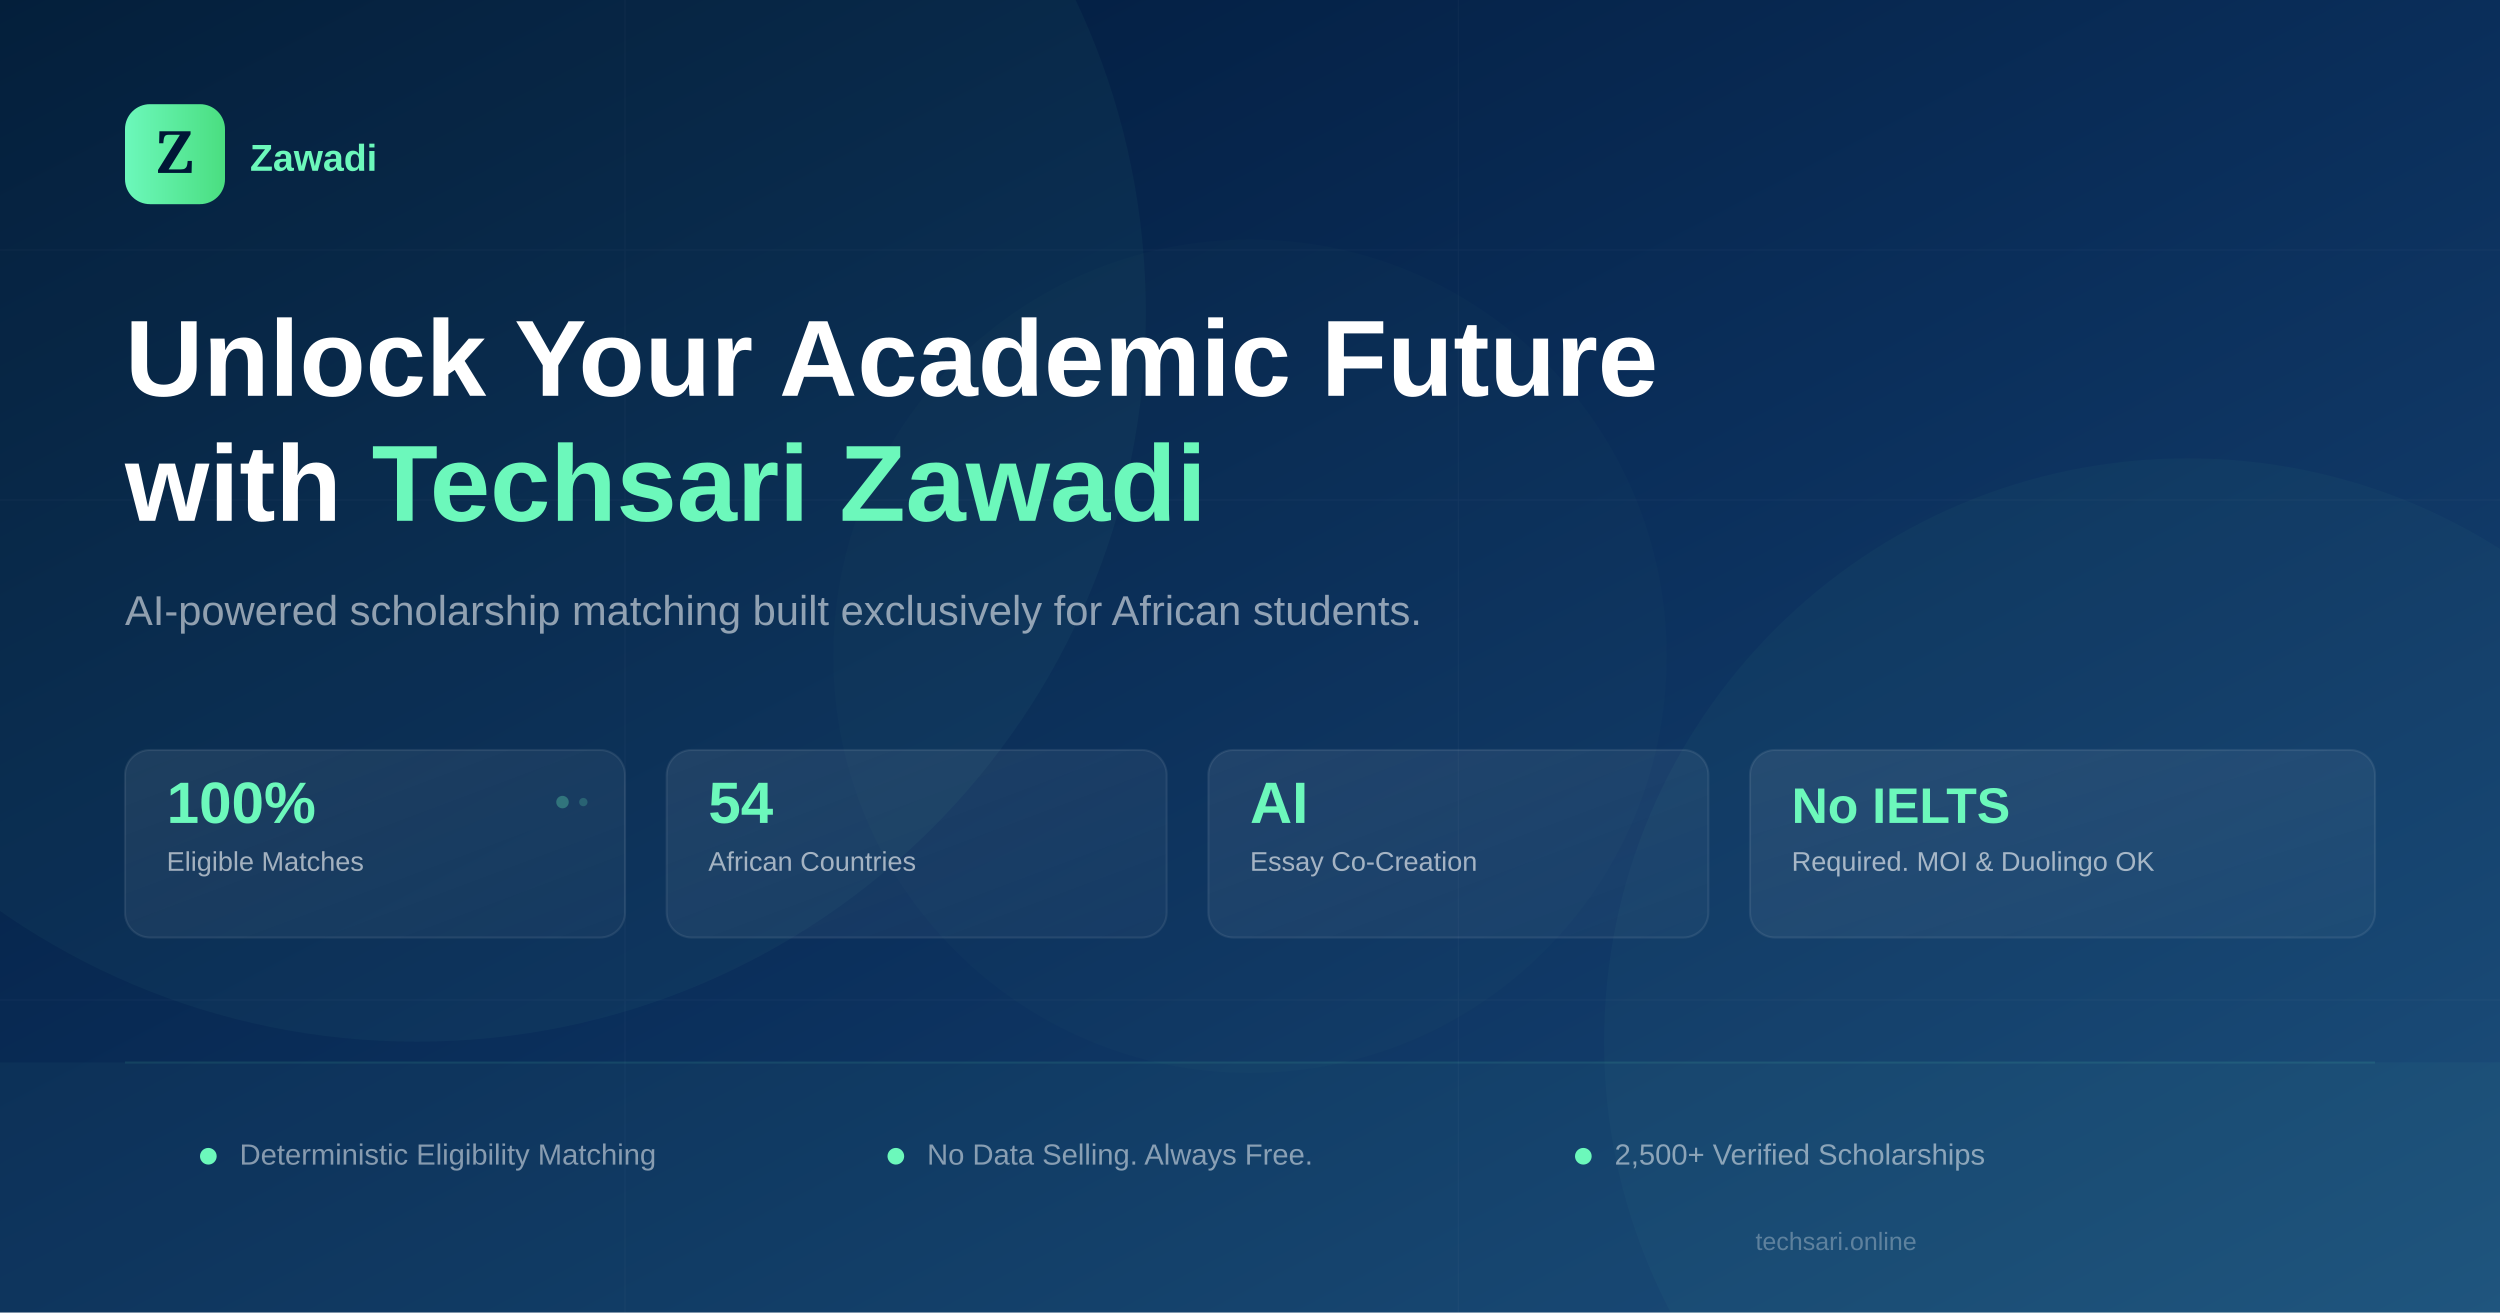
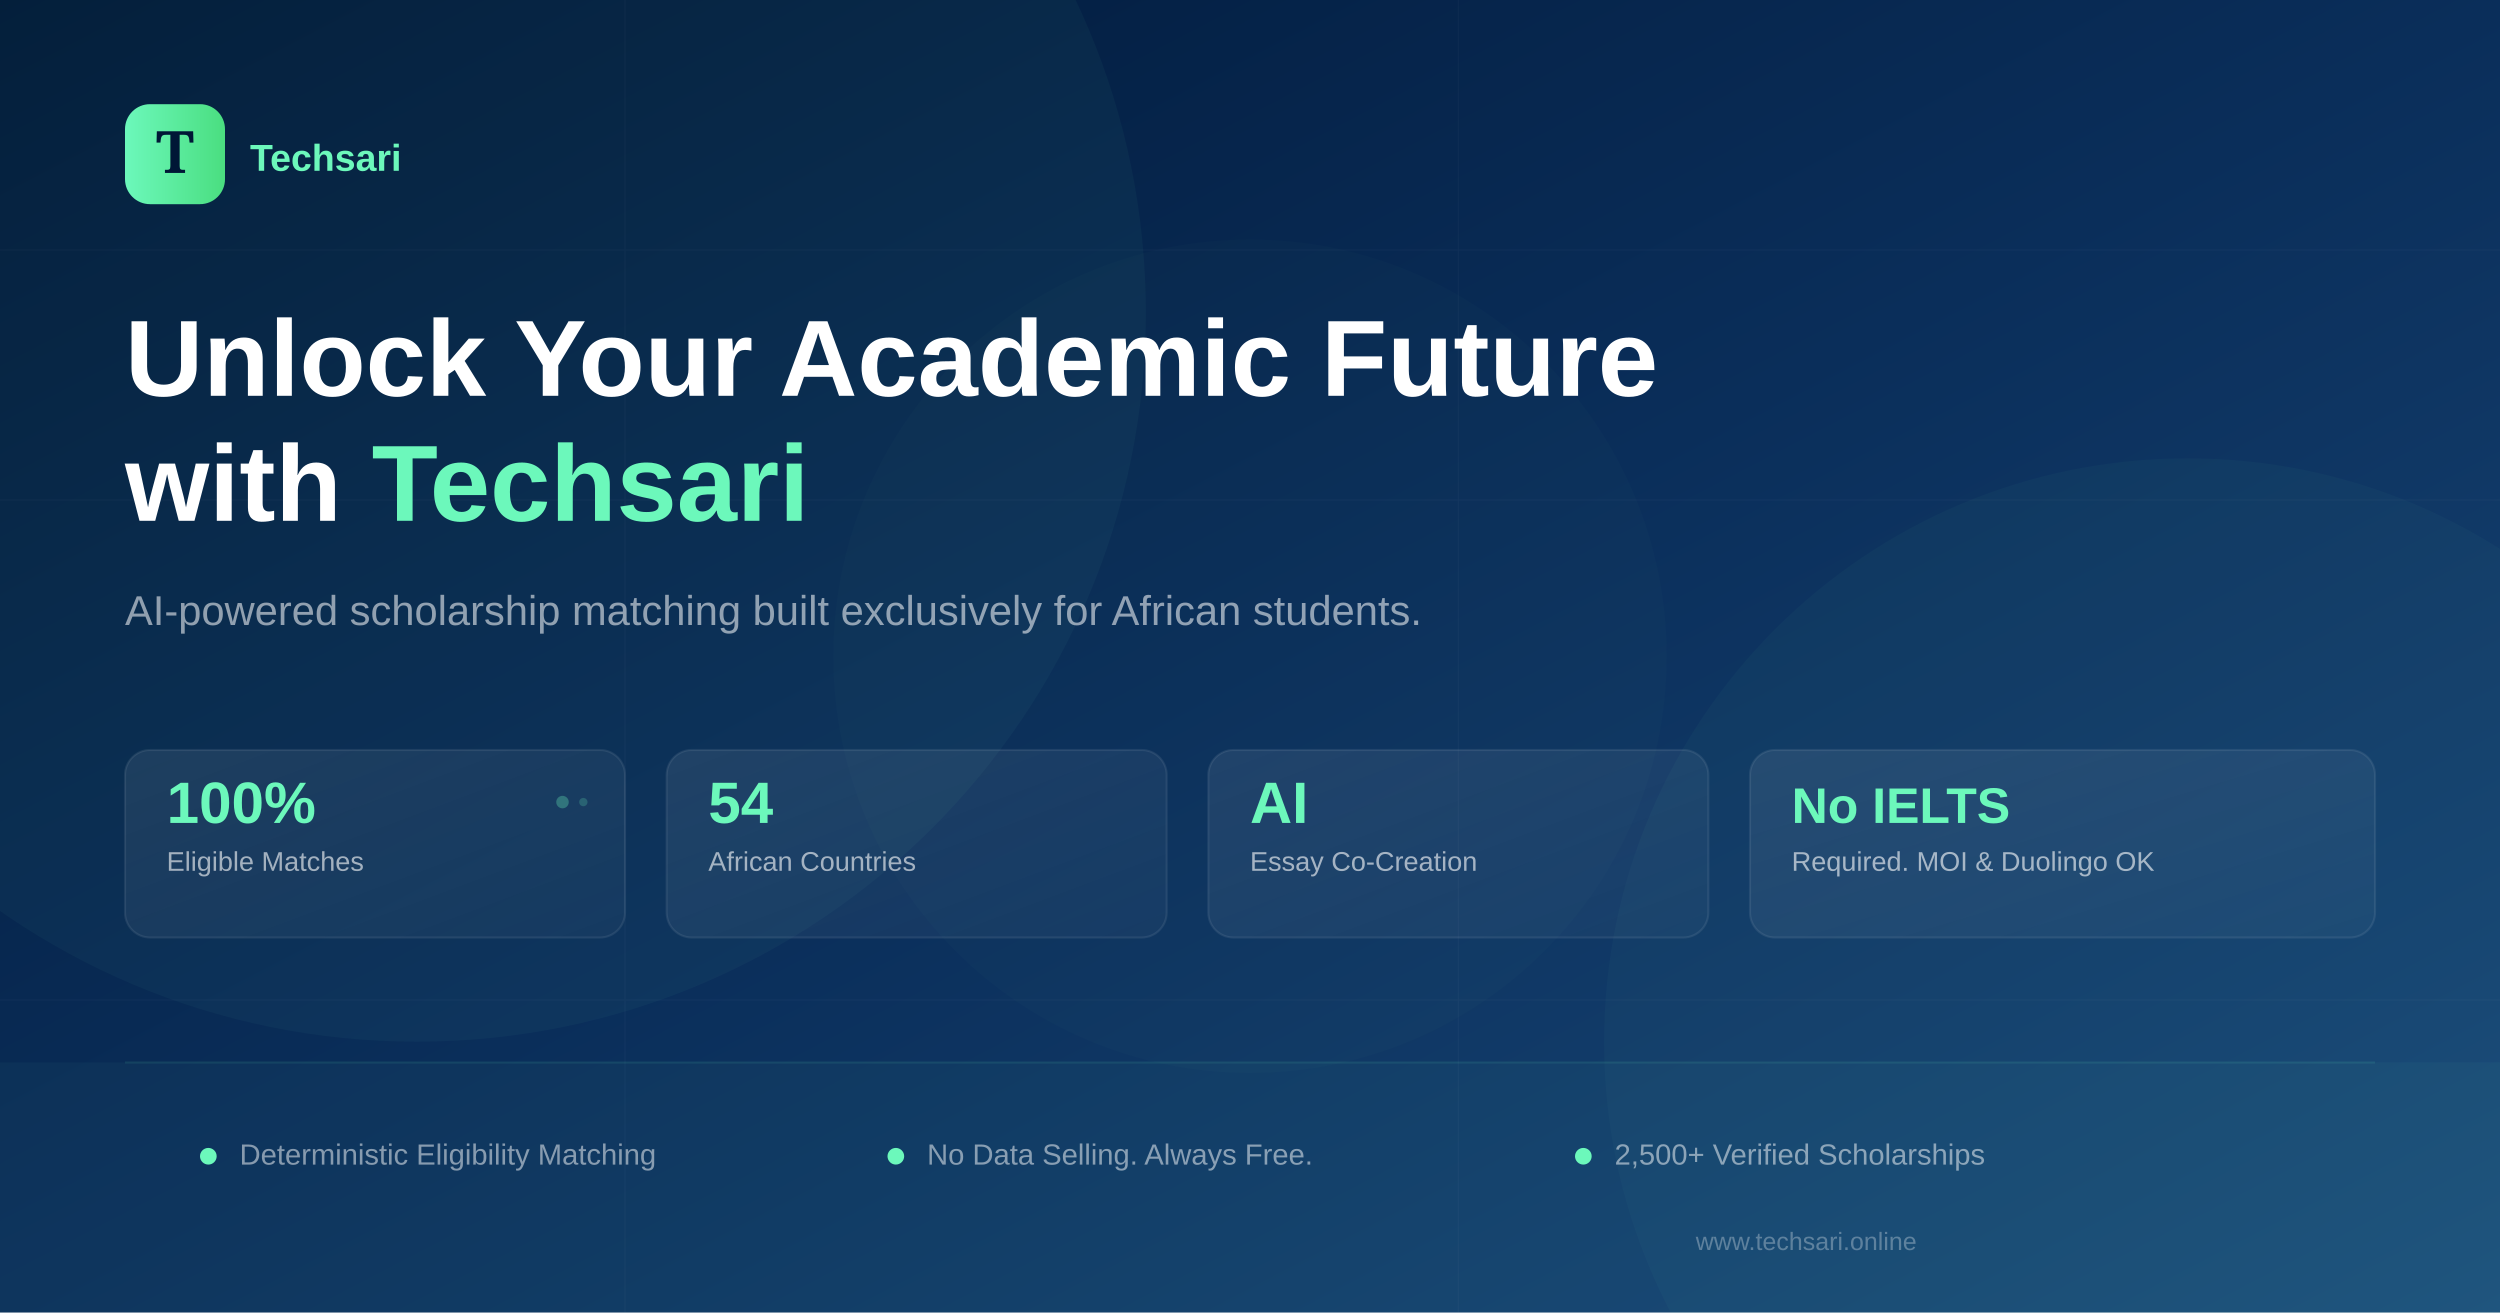
<svg xmlns="http://www.w3.org/2000/svg" width="1200" height="630" viewBox="0 0 1200 630">
  <defs>
    <linearGradient id="bg" x1="0%" y1="0%" x2="100%" y2="100%">
      <stop offset="0%" style="stop-color:#001736" />
      <stop offset="50%" style="stop-color:#0a2e5a" />
      <stop offset="100%" style="stop-color:#1a4a7a" />
    </linearGradient>
    <linearGradient id="accent" x1="0%" y1="0%" x2="100%" y2="0%">
      <stop offset="0%" style="stop-color:#6cf8bb" />
      <stop offset="100%" style="stop-color:#4ade80" />
    </linearGradient>
    <linearGradient id="cardGrad" x1="0%" y1="0%" x2="100%" y2="100%">
      <stop offset="0%" style="stop-color:rgba(255,255,255,0.08)" />
      <stop offset="100%" style="stop-color:rgba(255,255,255,0.03)" />
    </linearGradient>
  </defs>
  <rect width="1200" height="630" fill="url(#bg)" rx="0" />
  <circle cx="200" cy="150" r="350" fill="rgba(108,248,187,0.04)" />
  <circle cx="1050" cy="500" r="280" fill="rgba(108,248,187,0.03)" />
  <circle cx="600" cy="315" r="200" fill="rgba(108,248,187,0.02)" />
  <g opacity="0.03">
    <line x1="0" y1="120" x2="1200" y2="120" stroke="white" stroke-width="0.5" />
    <line x1="0" y1="240" x2="1200" y2="240" stroke="white" stroke-width="0.5" />
    <line x1="0" y1="480" x2="1200" y2="480" stroke="white" stroke-width="0.5" />
    <line x1="300" y1="0" x2="300" y2="630" stroke="white" stroke-width="0.5" />
    <line x1="700" y1="0" x2="700" y2="630" stroke="white" stroke-width="0.5" />
  </g>
  <g transform="translate(60, 50)">
    <rect width="48" height="48" rx="12" fill="url(#accent)" />
-     <text x="24" y="33" font-family="Georgia, serif" font-size="28" font-weight="bold" fill="#001736" text-anchor="middle">Z</text>
-     <text x="60" y="32" font-family="Arial, sans-serif" font-size="18" font-weight="bold" fill="#6cf8bb">Zawadi</text>
+     <text x="24" y="33" font-family="Georgia, serif" font-size="28" font-weight="bold" fill="#001736" text-anchor="middle">T</text>
+     <text x="60" y="32" font-family="Arial, sans-serif" font-size="18" font-weight="bold" fill="#6cf8bb">Techsari</text>
  </g>
  <text x="60" y="190" font-family="Arial, sans-serif" font-size="52" font-weight="bold" fill="white">
    Unlock Your Academic Future
  </text>
  <text x="60" y="250" font-family="Arial, sans-serif" font-size="52" font-weight="bold" fill="white">
-     with <tspan fill="#6cf8bb">Techsari Zawadi</tspan>
+     with <tspan fill="#6cf8bb">Techsari</tspan>
  </text>
  <text x="60" y="300" font-family="Arial, sans-serif" font-size="20" fill="rgba(255,255,255,0.55)">
    AI-powered scholarship matching built exclusively for African students.
  </text>
  <g transform="translate(60, 360)">
    <rect width="240" height="90" rx="12" fill="url(#cardGrad)" stroke="rgba(255,255,255,0.08)" stroke-width="1" />
    <text x="20" y="35" font-family="Arial, sans-serif" font-size="28" font-weight="bold" fill="#6cf8bb">100%</text>
    <text x="20" y="58" font-family="Arial, sans-serif" font-size="13" fill="rgba(255,255,255,0.6)">Eligible Matches</text>
    <circle cx="210" cy="25" r="3" fill="#6cf8bb" opacity="0.3" />
    <circle cx="220" cy="25" r="2" fill="#6cf8bb" opacity="0.2" />
  </g>
  <g transform="translate(320, 360)">
    <rect width="240" height="90" rx="12" fill="url(#cardGrad)" stroke="rgba(255,255,255,0.08)" stroke-width="1" />
    <text x="20" y="35" font-family="Arial, sans-serif" font-size="28" font-weight="bold" fill="#6cf8bb">54</text>
    <text x="20" y="58" font-family="Arial, sans-serif" font-size="13" fill="rgba(255,255,255,0.6)">African Countries</text>
  </g>
  <g transform="translate(580, 360)">
    <rect width="240" height="90" rx="12" fill="url(#cardGrad)" stroke="rgba(255,255,255,0.08)" stroke-width="1" />
    <text x="20" y="35" font-family="Arial, sans-serif" font-size="28" font-weight="bold" fill="#6cf8bb">AI</text>
    <text x="20" y="58" font-family="Arial, sans-serif" font-size="13" fill="rgba(255,255,255,0.6)">Essay Co-Creation</text>
  </g>
  <g transform="translate(840, 360)">
    <rect width="300" height="90" rx="12" fill="url(#cardGrad)" stroke="rgba(255,255,255,0.08)" stroke-width="1" />
    <text x="20" y="35" font-family="Arial, sans-serif" font-size="24" font-weight="bold" fill="#6cf8bb">No IELTS</text>
    <text x="20" y="58" font-family="Arial, sans-serif" font-size="13" fill="rgba(255,255,255,0.6)">Required. MOI &amp; Duolingo OK</text>
  </g>
  <rect x="0" y="510" width="1200" height="120" fill="rgba(108,248,187,0.04)" />
  <line x1="60" y1="510" x2="1140" y2="510" stroke="rgba(108,248,187,0.1)" stroke-width="1" />
  <circle cx="100" cy="555" r="4" fill="#6cf8bb" />
  <text x="115" y="559" font-family="Arial, sans-serif" font-size="14" fill="rgba(255,255,255,0.5)">Deterministic Eligibility Matching</text>
  <circle cx="430" cy="555" r="4" fill="#6cf8bb" />
  <text x="445" y="559" font-family="Arial, sans-serif" font-size="14" fill="rgba(255,255,255,0.5)">No Data Selling. Always Free.</text>
  <circle cx="760" cy="555" r="4" fill="#6cf8bb" />
  <text x="775" y="559" font-family="Arial, sans-serif" font-size="14" fill="rgba(255,255,255,0.5)">2,500+ Verified Scholarships</text>
-   <text x="920" y="600" font-family="Arial, sans-serif" font-size="12" fill="rgba(255,255,255,0.3)" text-anchor="end">techsari.online</text>
+   <text x="920" y="600" font-family="Arial, sans-serif" font-size="12" fill="rgba(255,255,255,0.3)" text-anchor="end">www.techsari.online</text>
</svg>
